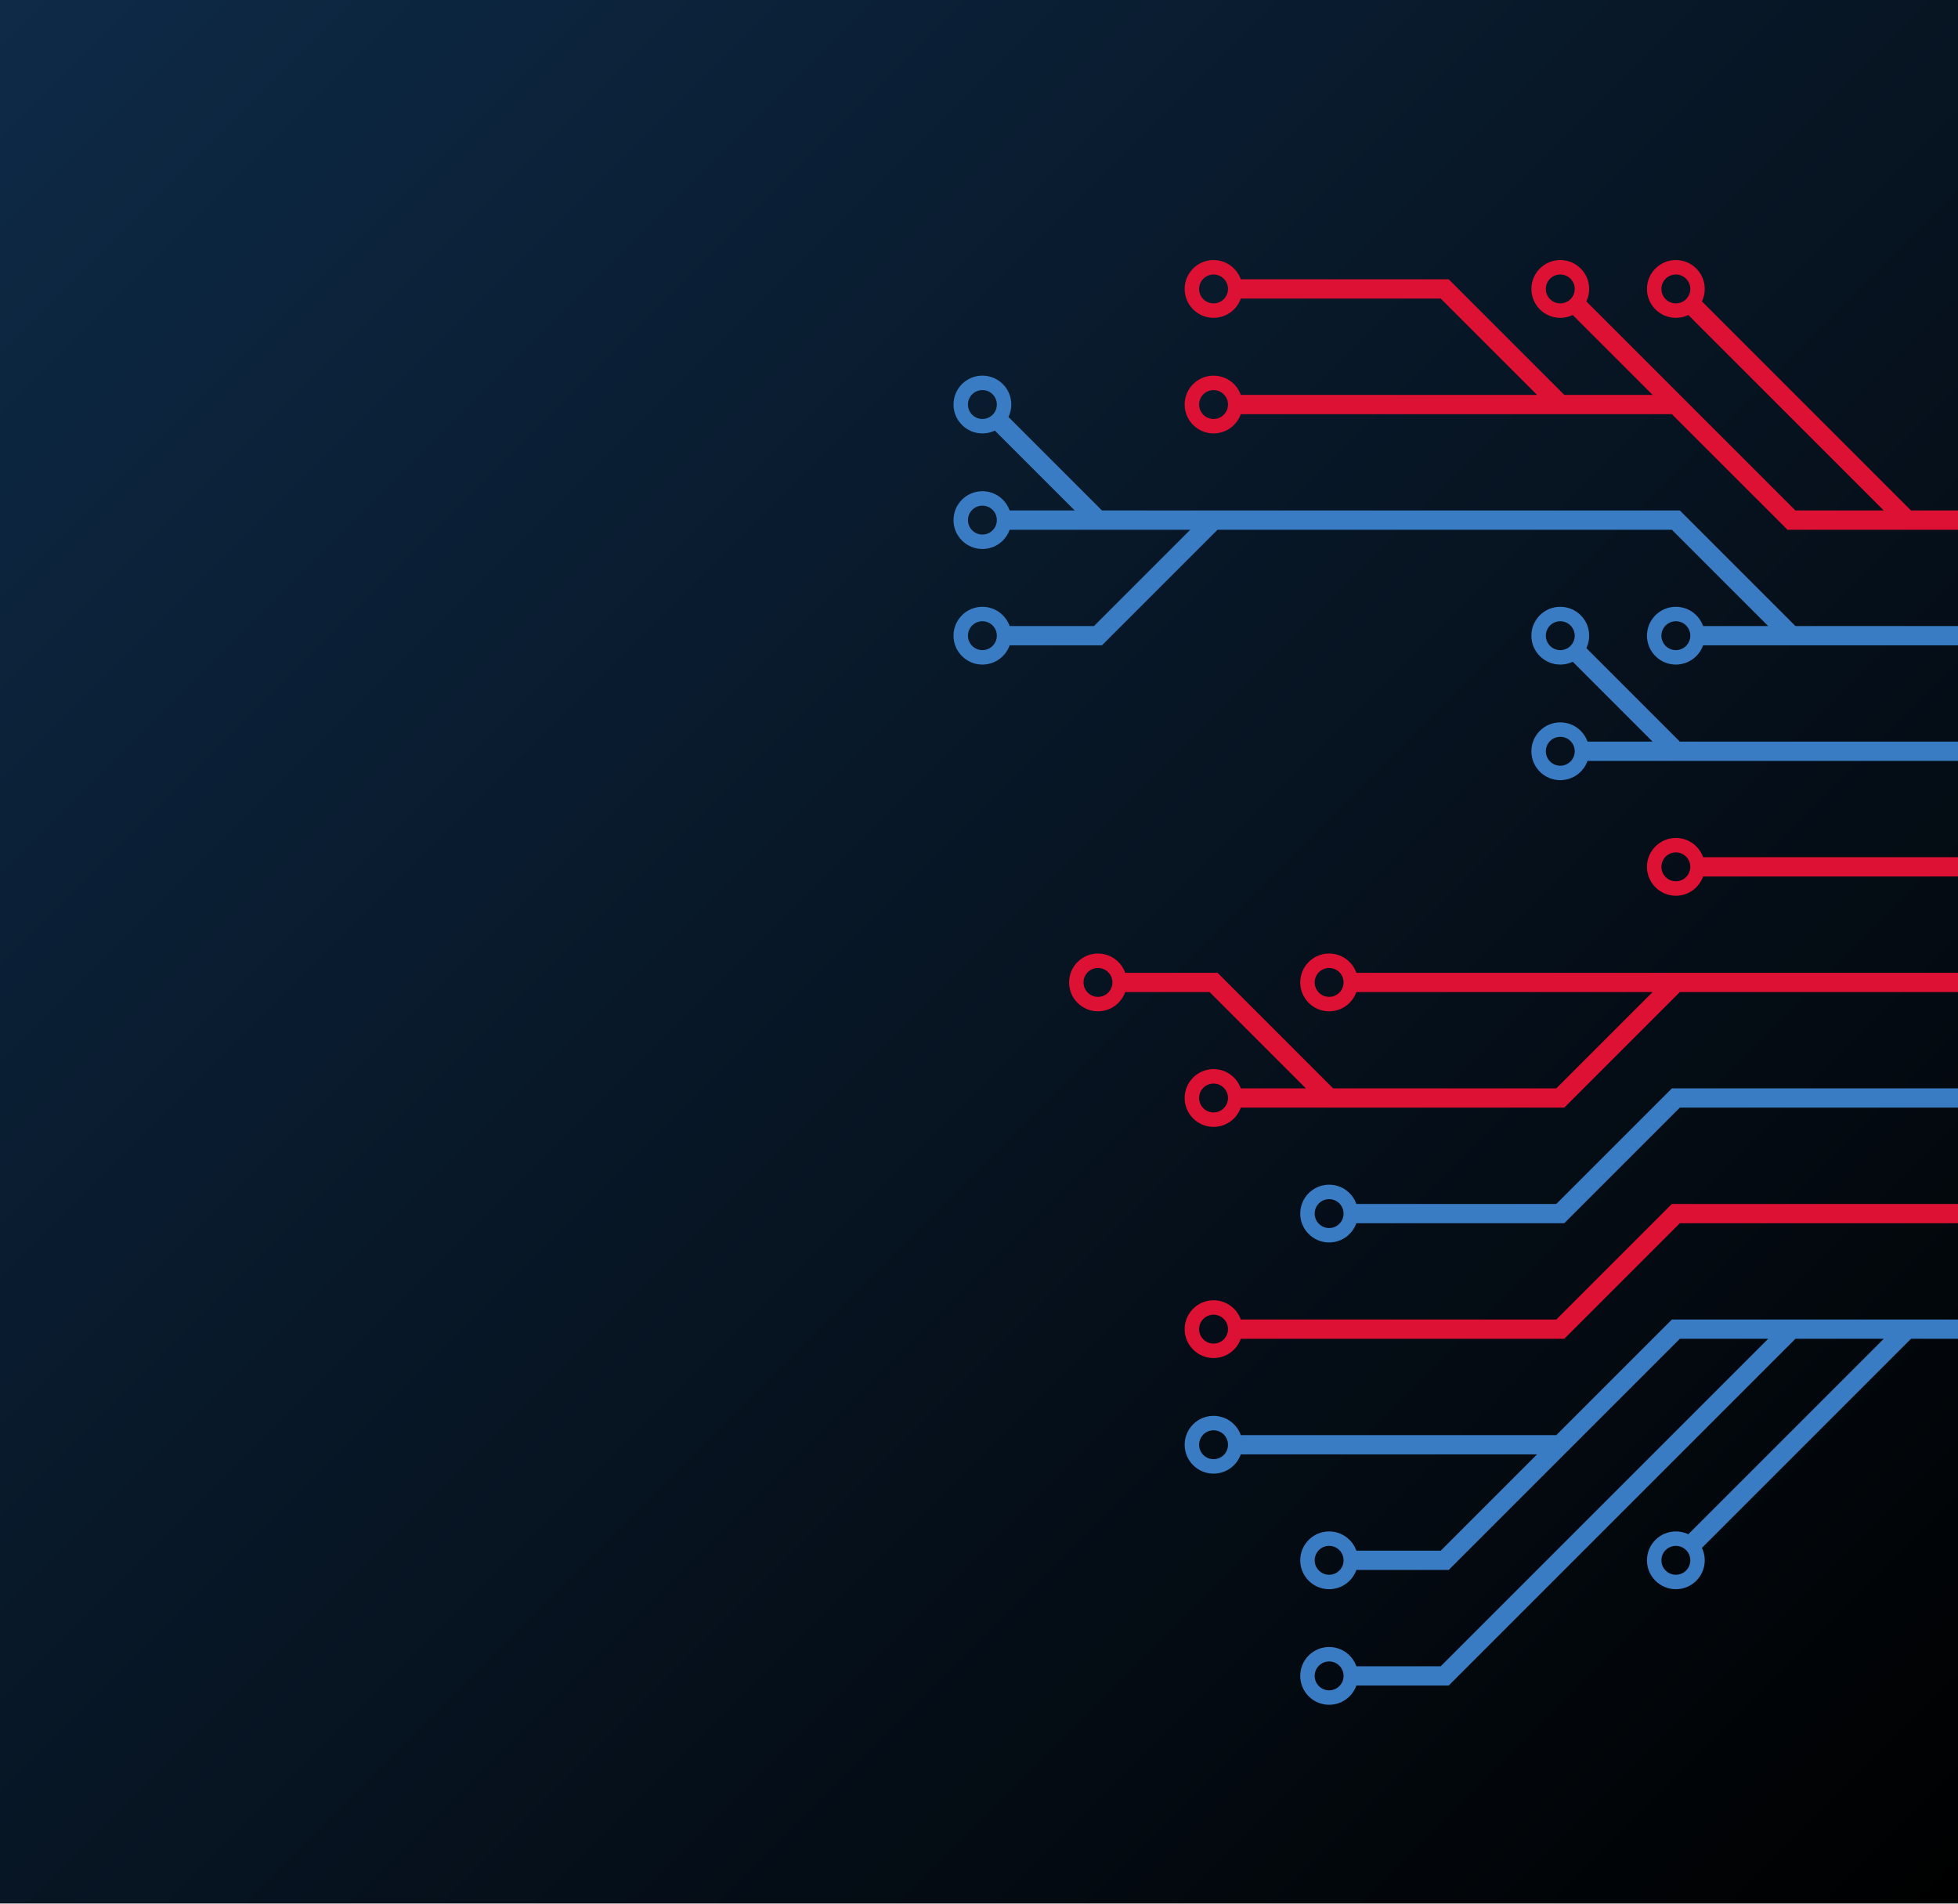
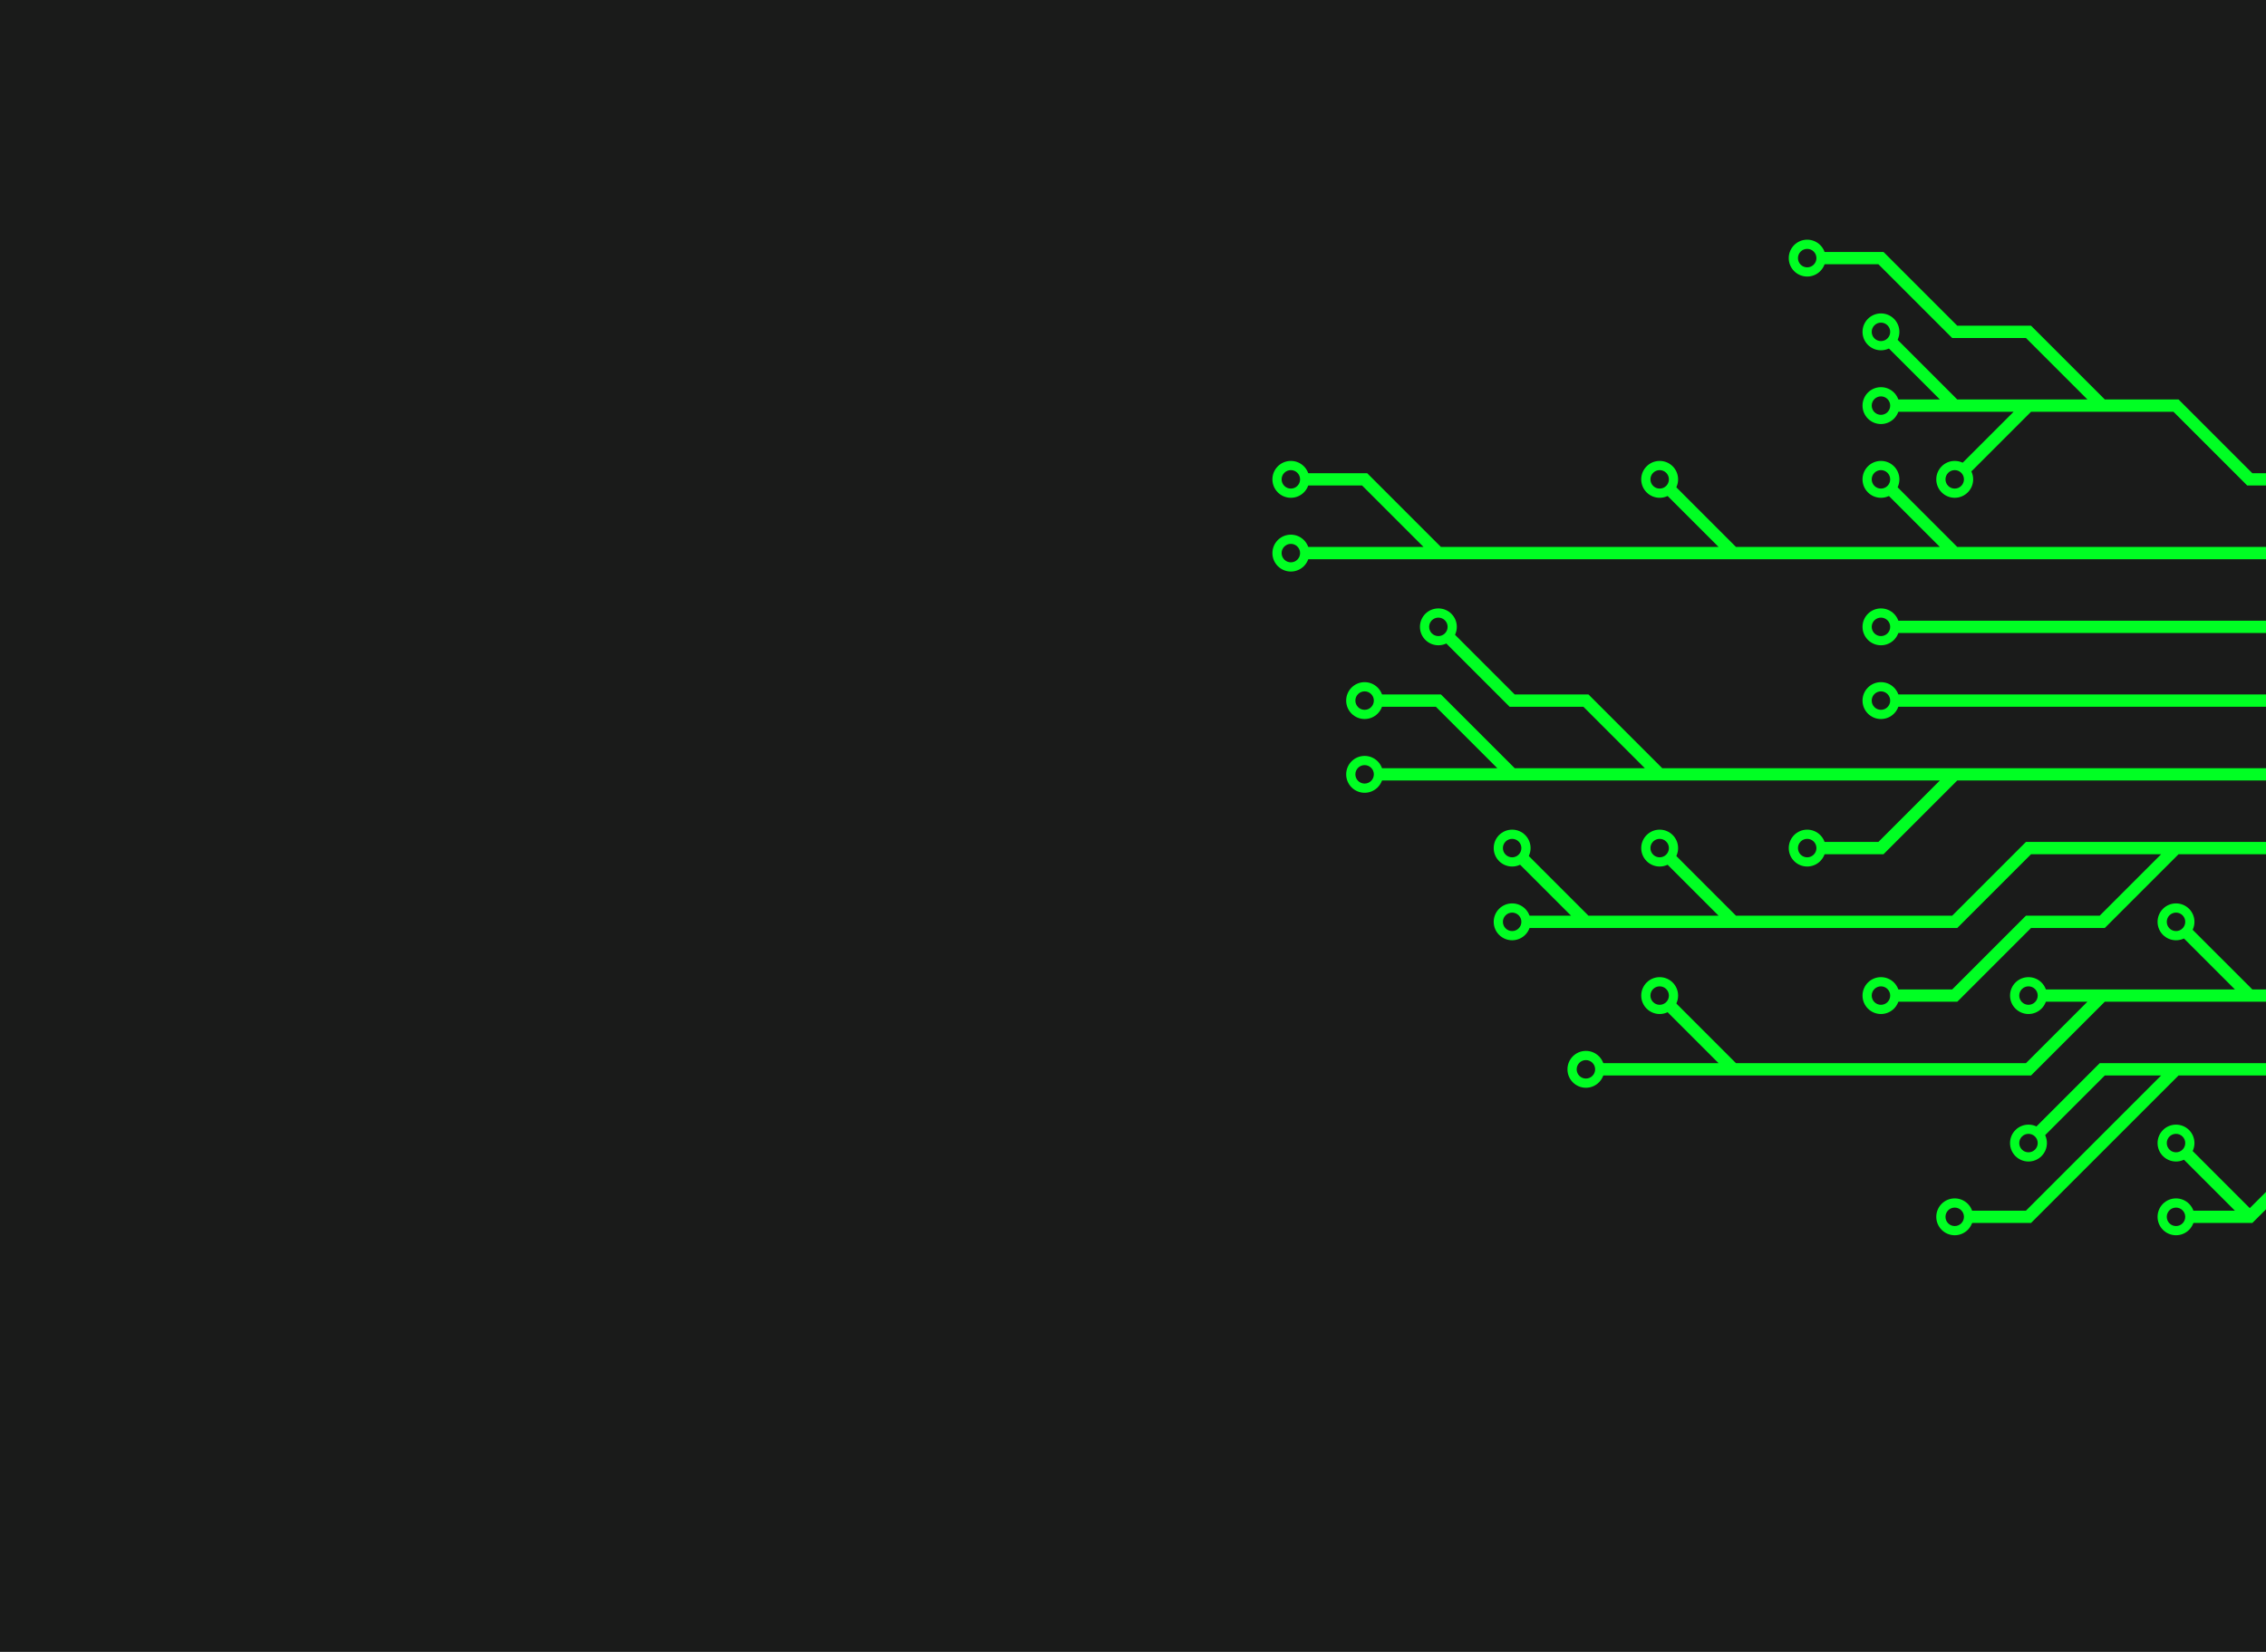
- <svg xmlns="http://www.w3.org/2000/svg" version="1.1" width="576" height="560" preserveAspectRatio="none" viewBox="0 0 576 560">
-   <g mask="url(&quot;#SvgjsMask1418&quot;)" fill="none">
-     <rect width="576" height="560" x="0" y="0" fill="url(#SvgjsLinearGradient1419)" />
-     <g mask="url(&quot;#SvgjsMask1420&quot;)">
-       <path d="M391 323L357 289L323 289M493 289L459 289L425 289L391 289M595 289L561 289L527 289L493 289L459 323L425 323L391 323L357 323" stroke="#dd1133" stroke-width="5.67" />
-       <path d="M348.5 323 a8.5 8.5 0 1 0 17 0 a8.5 8.5 0 1 0 -17 0zM314.5 289 a8.5 8.5 0 1 0 17 0 a8.5 8.5 0 1 0 -17 0zM382.5 289 a8.5 8.5 0 1 0 17 0 a8.5 8.5 0 1 0 -17 0z" fill="#dd1133" />
-       <path d="M595 255L561 255L527 255L493 255" stroke="#dd1133" stroke-width="5.67" />
-       <path d="M484.5 255 a8.5 8.5 0 1 0 17 0 a8.5 8.5 0 1 0 -17 0z" fill="#dd1133" />
-       <path d="M595 323L561 323L527 323L493 323L459 357L425 357L391 357" stroke="#3a7cc3" stroke-width="5.67" />
-       <path d="M382.5 357 a8.5 8.5 0 1 0 17 0 a8.5 8.5 0 1 0 -17 0z" fill="#3a7cc3" />
-       <path d="M493 221L459 187M595 221L561 221L527 221L493 221L459 221" stroke="#3a7cc3" stroke-width="5.67" />
-       <path d="M450.5 221 a8.5 8.5 0 1 0 17 0 a8.5 8.5 0 1 0 -17 0zM450.5 187 a8.5 8.5 0 1 0 17 0 a8.5 8.5 0 1 0 -17 0z" fill="#3a7cc3" />
-       <path d="M595 357L561 357L527 357L493 357L459 391L425 391L391 391L357 391" stroke="#dd1133" stroke-width="5.67" />
-       <path d="M348.5 391 a8.5 8.5 0 1 0 17 0 a8.5 8.5 0 1 0 -17 0z" fill="#dd1133" />
-       <path d="M357 153L323 187L289 187M527 187L493 187M323 153L289 119M595 187L561 187L527 187L493 153L459 153L425 153L391 153L357 153L323 153L289 153" stroke="#3a7cc3" stroke-width="5.67" />
-       <path d="M280.5 153 a8.5 8.5 0 1 0 17 0 a8.5 8.5 0 1 0 -17 0zM280.5 187 a8.5 8.5 0 1 0 17 0 a8.5 8.5 0 1 0 -17 0zM484.5 187 a8.5 8.5 0 1 0 17 0 a8.5 8.5 0 1 0 -17 0zM280.5 119 a8.5 8.5 0 1 0 17 0 a8.5 8.5 0 1 0 -17 0z" fill="#3a7cc3" />
-       <path d="M459 425L425 459L391 459M527 391L493 425L459 459L425 493L391 493M561 391L527 425L493 459M595 391L561 391L527 391L493 391L459 425L425 425L391 425L357 425" stroke="#3a7cc3" stroke-width="5.67" />
-       <path d="M348.5 425 a8.5 8.5 0 1 0 17 0 a8.5 8.5 0 1 0 -17 0zM382.5 459 a8.5 8.5 0 1 0 17 0 a8.5 8.5 0 1 0 -17 0zM382.5 493 a8.5 8.5 0 1 0 17 0 a8.5 8.5 0 1 0 -17 0zM484.5 459 a8.5 8.5 0 1 0 17 0 a8.5 8.5 0 1 0 -17 0z" fill="#3a7cc3" />
-       <path d="M459 119L425 85L391 85L357 85M493 119L459 85M561 153L527 119L493 85M595 153L561 153L527 153L493 119L459 119L425 119L391 119L357 119" stroke="#dd1133" stroke-width="5.67" />
-       <path d="M348.5 119 a8.5 8.5 0 1 0 17 0 a8.5 8.5 0 1 0 -17 0zM348.5 85 a8.5 8.5 0 1 0 17 0 a8.5 8.5 0 1 0 -17 0zM450.5 85 a8.5 8.5 0 1 0 17 0 a8.5 8.5 0 1 0 -17 0zM484.5 85 a8.5 8.5 0 1 0 17 0 a8.5 8.5 0 1 0 -17 0z" fill="#dd1133" />
+ <svg xmlns="http://www.w3.org/2000/svg" version="1.1" width="768" height="560" preserveAspectRatio="none" viewBox="0 0 768 560">
+   <g mask="url(&quot;#SvgjsMask1049&quot;)" fill="none">
+     <rect width="768" height="560" x="0" y="0" fill="rgba(26, 27, 26, 1)" />
+     <g mask="url(&quot;#SvgjsMask1050&quot;)">
+       <path d="M737.5 287.5L712.5 312.5L687.5 312.5L662.5 337.5L637.5 337.5M537.5 312.5L512.5 287.5M587.5 312.5L562.5 287.5M787.5 287.5L762.5 287.5L737.5 287.5L712.5 287.5L687.5 287.5L662.5 312.5L637.5 312.5L612.5 312.5L587.5 312.5L562.5 312.5L537.5 312.5L512.5 312.5" stroke="rgba(0, 255, 35, 1)" stroke-width="4.17" />
+       <path d="M506.25 312.5 a6.25 6.25 0 1 0 12.5 0 a6.25 6.25 0 1 0 -12.5 0zM631.25 337.5 a6.25 6.25 0 1 0 12.5 0 a6.25 6.25 0 1 0 -12.5 0zM506.25 287.5 a6.25 6.25 0 1 0 12.5 0 a6.25 6.25 0 1 0 -12.5 0zM556.25 287.5 a6.25 6.25 0 1 0 12.5 0 a6.25 6.25 0 1 0 -12.5 0z" fill="rgba(0, 255, 35, 1)" />
+       <path d="M512.5 262.5L487.5 237.5L462.5 237.5M562.5 262.5L537.5 237.5L512.5 237.5L487.5 212.5M662.5 262.5L637.5 287.5L612.5 287.5M787.5 262.5L762.5 262.5L737.5 262.5L712.5 262.5L687.5 262.5L662.5 262.5L637.5 262.5L612.5 262.5L587.5 262.5L562.5 262.5L537.5 262.5L512.5 262.5L487.5 262.5L462.5 262.5" stroke="rgba(0, 255, 35, 1)" stroke-width="4.17" />
+       <path d="M456.25 262.5 a6.25 6.25 0 1 0 12.5 0 a6.25 6.25 0 1 0 -12.5 0zM456.25 237.5 a6.25 6.25 0 1 0 12.5 0 a6.25 6.25 0 1 0 -12.5 0zM481.25 212.5 a6.25 6.25 0 1 0 12.5 0 a6.25 6.25 0 1 0 -12.5 0zM606.25 287.5 a6.25 6.25 0 1 0 12.5 0 a6.25 6.25 0 1 0 -12.5 0z" fill="rgba(0, 255, 35, 1)" />
+       <path d="M787.5 237.5L762.5 237.5L737.5 237.5L712.5 237.5L687.5 237.5L662.5 237.5L637.5 237.5" stroke="rgba(0, 255, 35, 1)" stroke-width="4.17" />
+       <path d="M631.25 237.5 a6.25 6.25 0 1 0 12.5 0 a6.25 6.25 0 1 0 -12.5 0z" fill="rgba(0, 255, 35, 1)" />
+       <path d="M712.5 337.5L687.5 337.5M587.5 362.5L562.5 362.5L537.5 362.5M762.5 337.5L737.5 312.5M787.5 337.5L762.5 337.5L737.5 337.5L712.5 337.5L687.5 362.5L662.5 362.5L637.5 362.5L612.5 362.5L587.5 362.5L562.5 337.5" stroke="rgba(0, 255, 35, 1)" stroke-width="4.17" />
+       <path d="M556.25 337.5 a6.25 6.25 0 1 0 12.5 0 a6.25 6.25 0 1 0 -12.5 0zM681.25 337.5 a6.25 6.25 0 1 0 12.5 0 a6.25 6.25 0 1 0 -12.5 0zM531.25 362.5 a6.25 6.25 0 1 0 12.5 0 a6.25 6.25 0 1 0 -12.5 0zM731.25 312.5 a6.25 6.25 0 1 0 12.5 0 a6.25 6.25 0 1 0 -12.5 0z" fill="rgba(0, 255, 35, 1)" />
+       <path d="M787.5 212.5L762.5 212.5L737.5 212.5L712.5 212.5L687.5 212.5L662.5 212.5L637.5 212.5" stroke="rgba(0, 255, 35, 1)" stroke-width="4.17" />
+       <path d="M631.25 212.5 a6.25 6.25 0 1 0 12.5 0 a6.25 6.25 0 1 0 -12.5 0z" fill="rgba(0, 255, 35, 1)" />
+       <path d="M737.5 362.5L712.5 387.5L687.5 412.5L662.5 412.5M787.5 362.5L762.5 362.5L737.5 362.5L712.5 362.5L687.5 387.5" stroke="rgba(0, 255, 35, 1)" stroke-width="4.17" />
+       <path d="M681.25 387.5 a6.25 6.25 0 1 0 12.5 0 a6.25 6.25 0 1 0 -12.5 0zM656.25 412.5 a6.25 6.25 0 1 0 12.5 0 a6.25 6.25 0 1 0 -12.5 0z" fill="rgba(0, 255, 35, 1)" />
+       <path d="M487.5 187.5L462.5 162.5L437.5 162.5M662.5 187.5L637.5 162.5M587.5 187.5L562.5 162.5M787.5 187.5L762.5 187.5L737.5 187.5L712.5 187.5L687.5 187.5L662.5 187.5L637.5 187.5L612.5 187.5L587.5 187.5L562.5 187.5L537.5 187.5L512.5 187.5L487.5 187.5L462.5 187.5L437.5 187.5" stroke="rgba(0, 255, 35, 1)" stroke-width="4.17" />
+       <path d="M431.25 187.5 a6.25 6.25 0 1 0 12.5 0 a6.25 6.25 0 1 0 -12.5 0zM431.25 162.5 a6.25 6.25 0 1 0 12.5 0 a6.25 6.25 0 1 0 -12.5 0zM631.25 162.5 a6.25 6.25 0 1 0 12.5 0 a6.25 6.25 0 1 0 -12.5 0zM556.25 162.5 a6.25 6.25 0 1 0 12.5 0 a6.25 6.25 0 1 0 -12.5 0z" fill="rgba(0, 255, 35, 1)" />
+       <path d="M762.5 412.5L737.5 387.5M787.5 387.5L762.5 412.5L737.5 412.5" stroke="rgba(0, 255, 35, 1)" stroke-width="4.17" />
+       <path d="M731.25 412.5 a6.25 6.25 0 1 0 12.5 0 a6.25 6.25 0 1 0 -12.5 0zM731.25 387.5 a6.25 6.25 0 1 0 12.5 0 a6.25 6.25 0 1 0 -12.5 0z" fill="rgba(0, 255, 35, 1)" />
+       <path d="M662.5 137.5L637.5 112.5M712.5 137.5L687.5 112.5L662.5 112.5L637.5 87.5L612.5 87.5M687.5 137.5L662.5 162.5M787.5 162.5L762.5 162.5L737.5 137.5L712.5 137.5L687.5 137.5L662.5 137.5L637.5 137.5" stroke="rgba(0, 255, 35, 1)" stroke-width="4.17" />
+       <path d="M631.25 137.5 a6.25 6.25 0 1 0 12.5 0 a6.25 6.25 0 1 0 -12.5 0zM631.25 112.5 a6.25 6.25 0 1 0 12.5 0 a6.25 6.25 0 1 0 -12.5 0zM606.25 87.5 a6.25 6.25 0 1 0 12.5 0 a6.25 6.25 0 1 0 -12.5 0zM656.25 162.5 a6.25 6.25 0 1 0 12.5 0 a6.25 6.25 0 1 0 -12.5 0z" fill="rgba(0, 255, 35, 1)" />
    </g>
  </g>
  <defs>
-     <mask id="SvgjsMask1418">
-       <rect width="576" height="560" fill="#ffffff" />
+     <mask id="SvgjsMask1049">
+       <rect width="768" height="560" fill="#ffffff" />
    </mask>
-     <linearGradient x1="0.69%" y1="-0.71%" x2="99.31%" y2="100.71%" gradientUnits="userSpaceOnUse" id="SvgjsLinearGradient1419">
-       <stop stop-color="#0e2a47" offset="0" />
-       <stop stop-color="rgba(0, 0, 0, 1)" offset="1" />
-     </linearGradient>
-     <mask id="SvgjsMask1420">
-       <rect width="576" height="560" fill="white" />
-       <path d="M352.75 323 a4.25 4.25 0 1 0 8.5 0 a4.25 4.25 0 1 0 -8.5 0zM318.75 289 a4.25 4.25 0 1 0 8.5 0 a4.25 4.25 0 1 0 -8.5 0zM386.75 289 a4.25 4.25 0 1 0 8.5 0 a4.25 4.25 0 1 0 -8.5 0z" fill="black" />
-       <path d="M488.75 255 a4.25 4.25 0 1 0 8.5 0 a4.25 4.25 0 1 0 -8.5 0z" fill="black" />
-       <path d="M386.75 357 a4.25 4.25 0 1 0 8.5 0 a4.25 4.25 0 1 0 -8.5 0z" fill="black" />
-       <path d="M454.75 221 a4.25 4.25 0 1 0 8.5 0 a4.25 4.25 0 1 0 -8.5 0zM454.75 187 a4.25 4.25 0 1 0 8.5 0 a4.25 4.25 0 1 0 -8.5 0z" fill="black" />
-       <path d="M352.75 391 a4.25 4.25 0 1 0 8.5 0 a4.25 4.25 0 1 0 -8.5 0z" fill="black" />
-       <path d="M284.75 153 a4.25 4.25 0 1 0 8.5 0 a4.25 4.25 0 1 0 -8.5 0zM284.75 187 a4.25 4.25 0 1 0 8.5 0 a4.25 4.25 0 1 0 -8.5 0zM488.75 187 a4.25 4.25 0 1 0 8.5 0 a4.25 4.25 0 1 0 -8.5 0zM284.75 119 a4.25 4.25 0 1 0 8.5 0 a4.25 4.25 0 1 0 -8.5 0z" fill="black" />
-       <path d="M352.75 425 a4.25 4.25 0 1 0 8.5 0 a4.25 4.25 0 1 0 -8.5 0zM386.75 459 a4.25 4.25 0 1 0 8.5 0 a4.25 4.25 0 1 0 -8.5 0zM386.75 493 a4.25 4.25 0 1 0 8.5 0 a4.25 4.25 0 1 0 -8.5 0zM488.75 459 a4.25 4.25 0 1 0 8.5 0 a4.25 4.25 0 1 0 -8.5 0z" fill="black" />
-       <path d="M352.75 119 a4.25 4.25 0 1 0 8.5 0 a4.25 4.25 0 1 0 -8.5 0zM352.75 85 a4.25 4.25 0 1 0 8.5 0 a4.25 4.25 0 1 0 -8.5 0zM454.75 85 a4.25 4.25 0 1 0 8.5 0 a4.25 4.25 0 1 0 -8.5 0zM488.75 85 a4.25 4.25 0 1 0 8.5 0 a4.25 4.25 0 1 0 -8.5 0z" fill="black" />
+     <mask id="SvgjsMask1050">
+       <rect width="768" height="560" fill="white" />
+       <path d="M509.37 312.5 a3.13 3.13 0 1 0 6.26 0 a3.13 3.13 0 1 0 -6.26 0zM634.37 337.5 a3.13 3.13 0 1 0 6.26 0 a3.13 3.13 0 1 0 -6.26 0zM509.37 287.5 a3.13 3.13 0 1 0 6.26 0 a3.13 3.13 0 1 0 -6.26 0zM559.37 287.5 a3.13 3.13 0 1 0 6.26 0 a3.13 3.13 0 1 0 -6.26 0z" fill="black" />
+       <path d="M459.37 262.5 a3.13 3.13 0 1 0 6.26 0 a3.13 3.13 0 1 0 -6.26 0zM459.37 237.5 a3.13 3.13 0 1 0 6.26 0 a3.13 3.13 0 1 0 -6.26 0zM484.37 212.5 a3.13 3.13 0 1 0 6.26 0 a3.13 3.13 0 1 0 -6.26 0zM609.37 287.5 a3.13 3.13 0 1 0 6.26 0 a3.13 3.13 0 1 0 -6.26 0z" fill="black" />
+       <path d="M634.37 237.5 a3.13 3.13 0 1 0 6.26 0 a3.13 3.13 0 1 0 -6.26 0z" fill="black" />
+       <path d="M559.37 337.5 a3.13 3.13 0 1 0 6.26 0 a3.13 3.13 0 1 0 -6.26 0zM684.37 337.5 a3.13 3.13 0 1 0 6.26 0 a3.13 3.13 0 1 0 -6.26 0zM534.37 362.5 a3.13 3.13 0 1 0 6.26 0 a3.13 3.13 0 1 0 -6.26 0zM734.37 312.5 a3.13 3.13 0 1 0 6.26 0 a3.13 3.13 0 1 0 -6.26 0z" fill="black" />
+       <path d="M634.37 212.5 a3.13 3.13 0 1 0 6.26 0 a3.13 3.13 0 1 0 -6.26 0z" fill="black" />
+       <path d="M684.37 387.5 a3.13 3.13 0 1 0 6.26 0 a3.13 3.13 0 1 0 -6.26 0zM659.37 412.5 a3.13 3.13 0 1 0 6.26 0 a3.13 3.13 0 1 0 -6.26 0z" fill="black" />
+       <path d="M434.37 187.5 a3.13 3.13 0 1 0 6.26 0 a3.13 3.13 0 1 0 -6.26 0zM434.37 162.5 a3.13 3.13 0 1 0 6.26 0 a3.13 3.13 0 1 0 -6.26 0zM634.37 162.5 a3.13 3.13 0 1 0 6.26 0 a3.13 3.13 0 1 0 -6.26 0zM559.37 162.5 a3.13 3.13 0 1 0 6.26 0 a3.13 3.13 0 1 0 -6.26 0z" fill="black" />
+       <path d="M734.37 412.5 a3.13 3.13 0 1 0 6.26 0 a3.13 3.13 0 1 0 -6.26 0zM734.37 387.5 a3.13 3.13 0 1 0 6.26 0 a3.13 3.13 0 1 0 -6.26 0z" fill="black" />
+       <path d="M634.37 137.5 a3.13 3.13 0 1 0 6.26 0 a3.13 3.13 0 1 0 -6.26 0zM634.37 112.5 a3.13 3.13 0 1 0 6.26 0 a3.13 3.13 0 1 0 -6.26 0zM609.37 87.5 a3.13 3.13 0 1 0 6.26 0 a3.13 3.13 0 1 0 -6.26 0zM659.37 162.5 a3.13 3.13 0 1 0 6.26 0 a3.13 3.13 0 1 0 -6.26 0z" fill="black" />
    </mask>
  </defs>
</svg>
